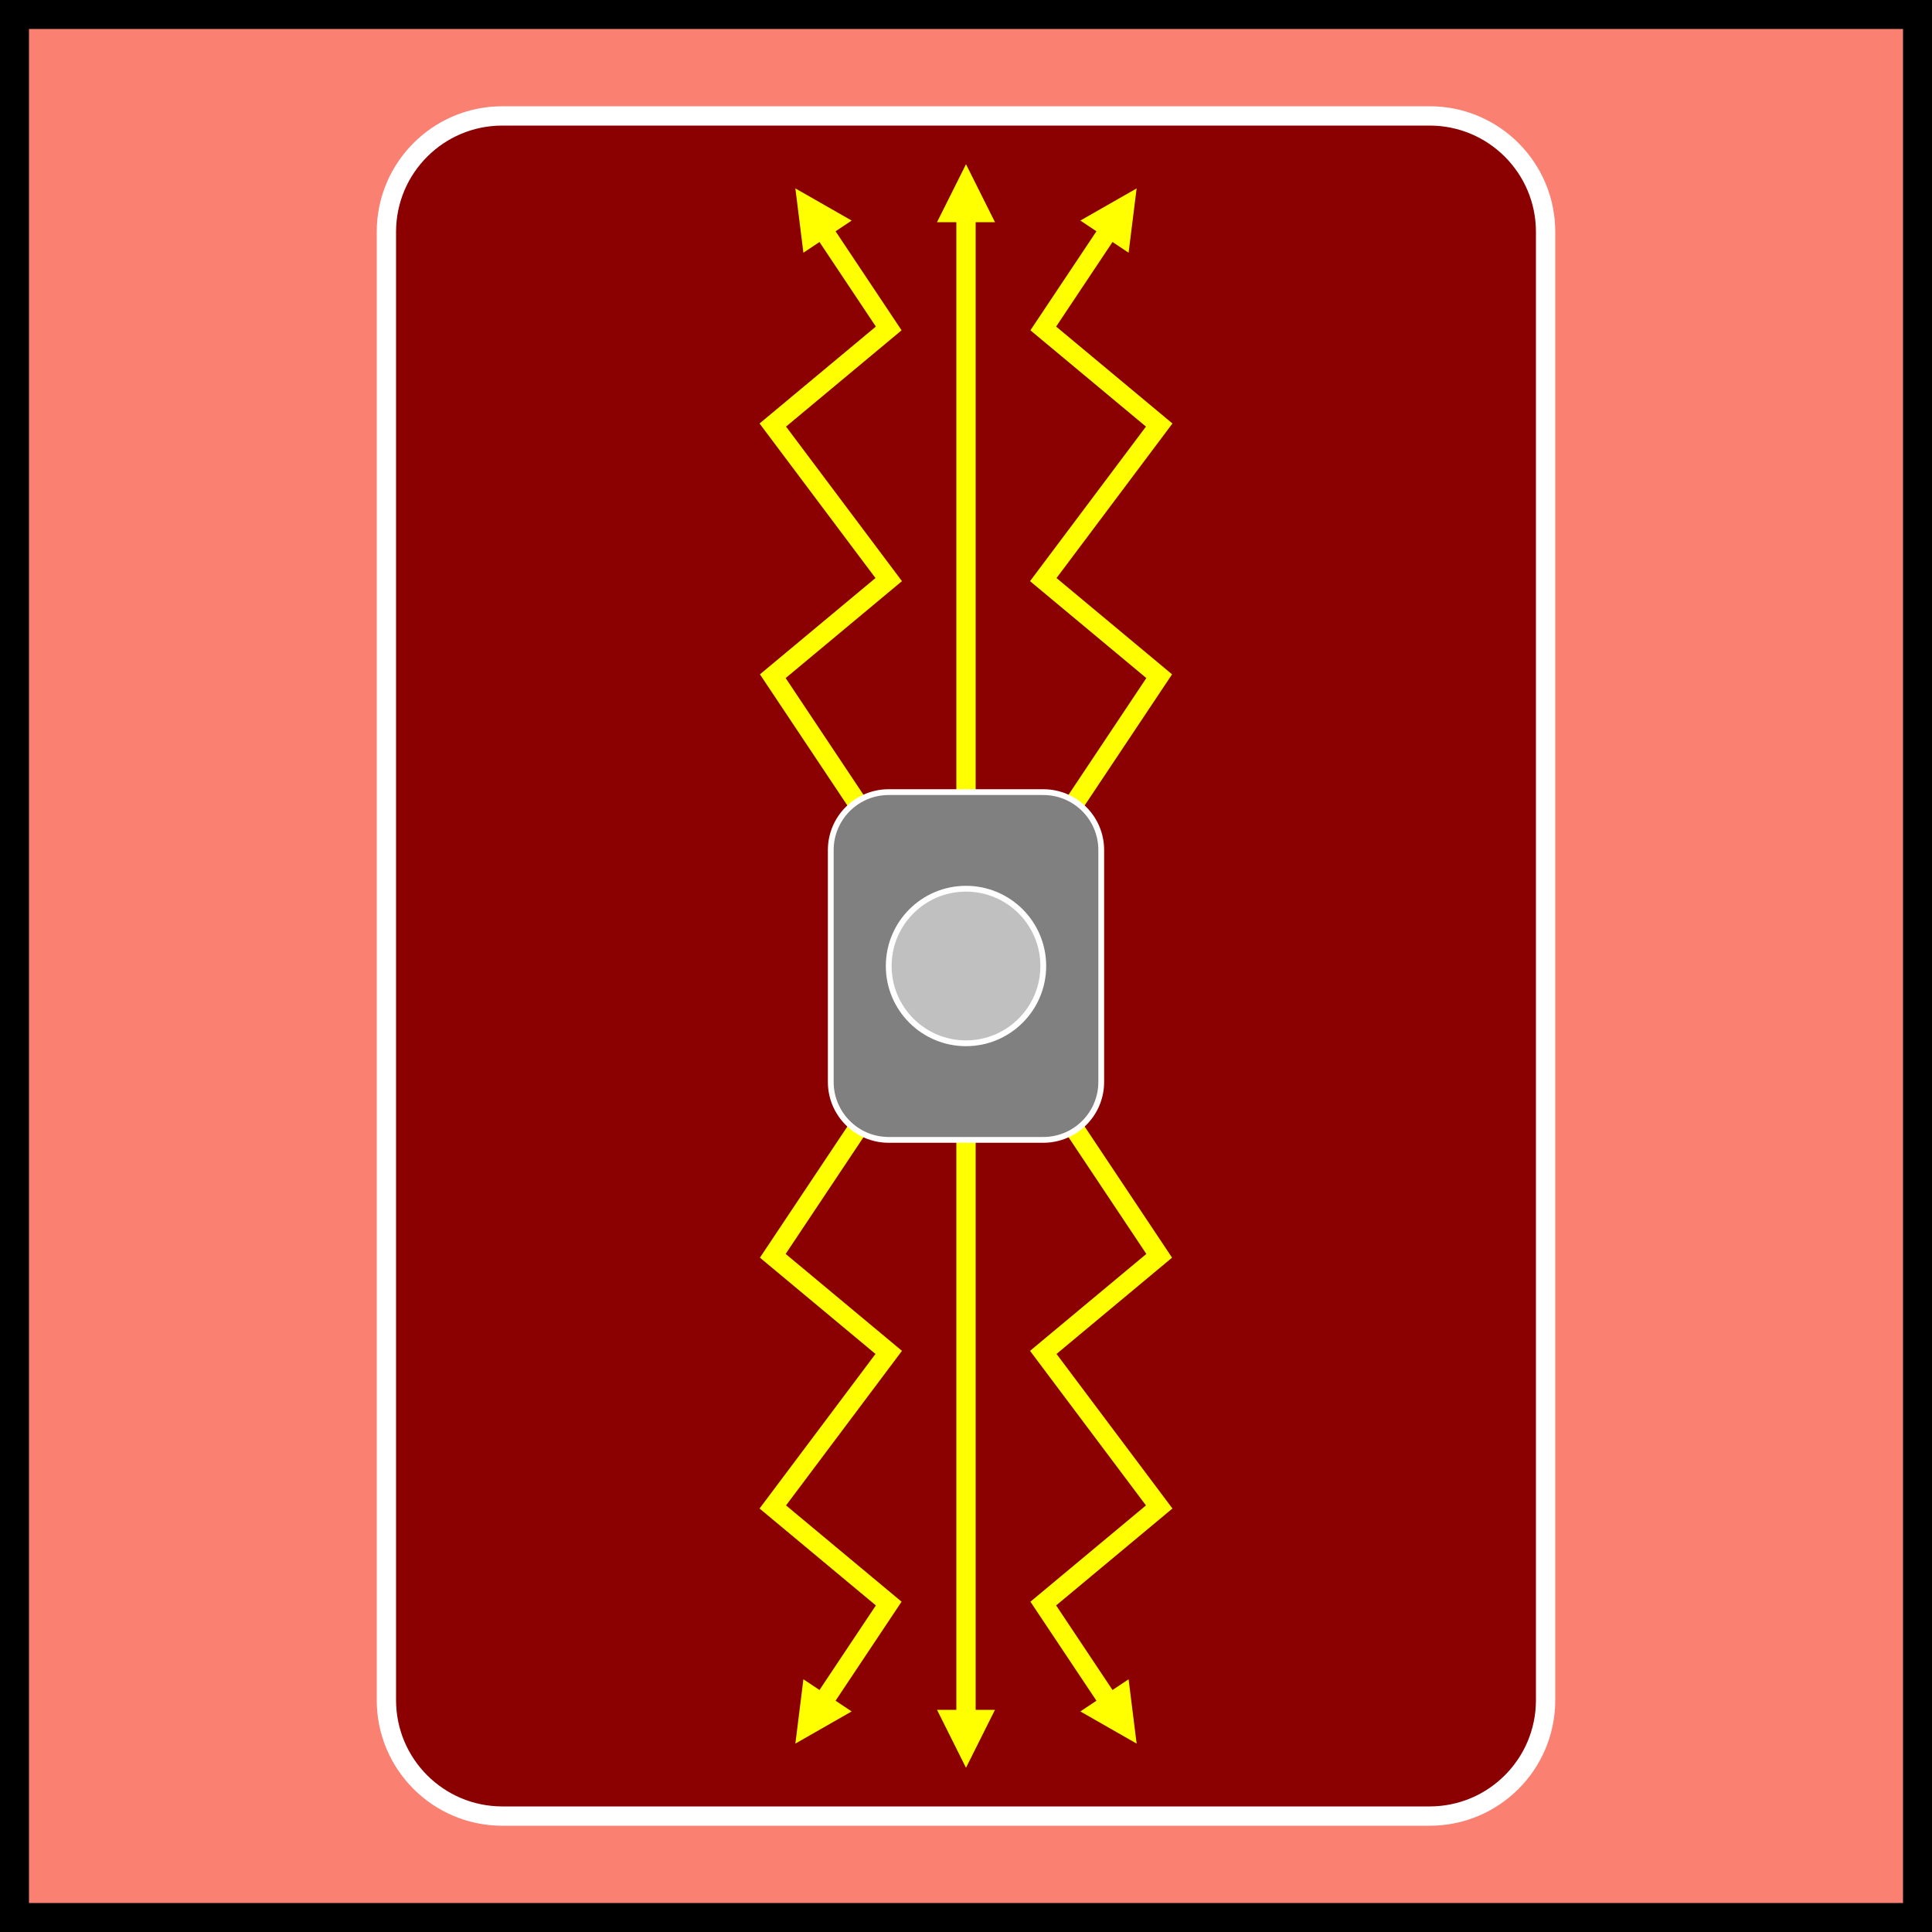
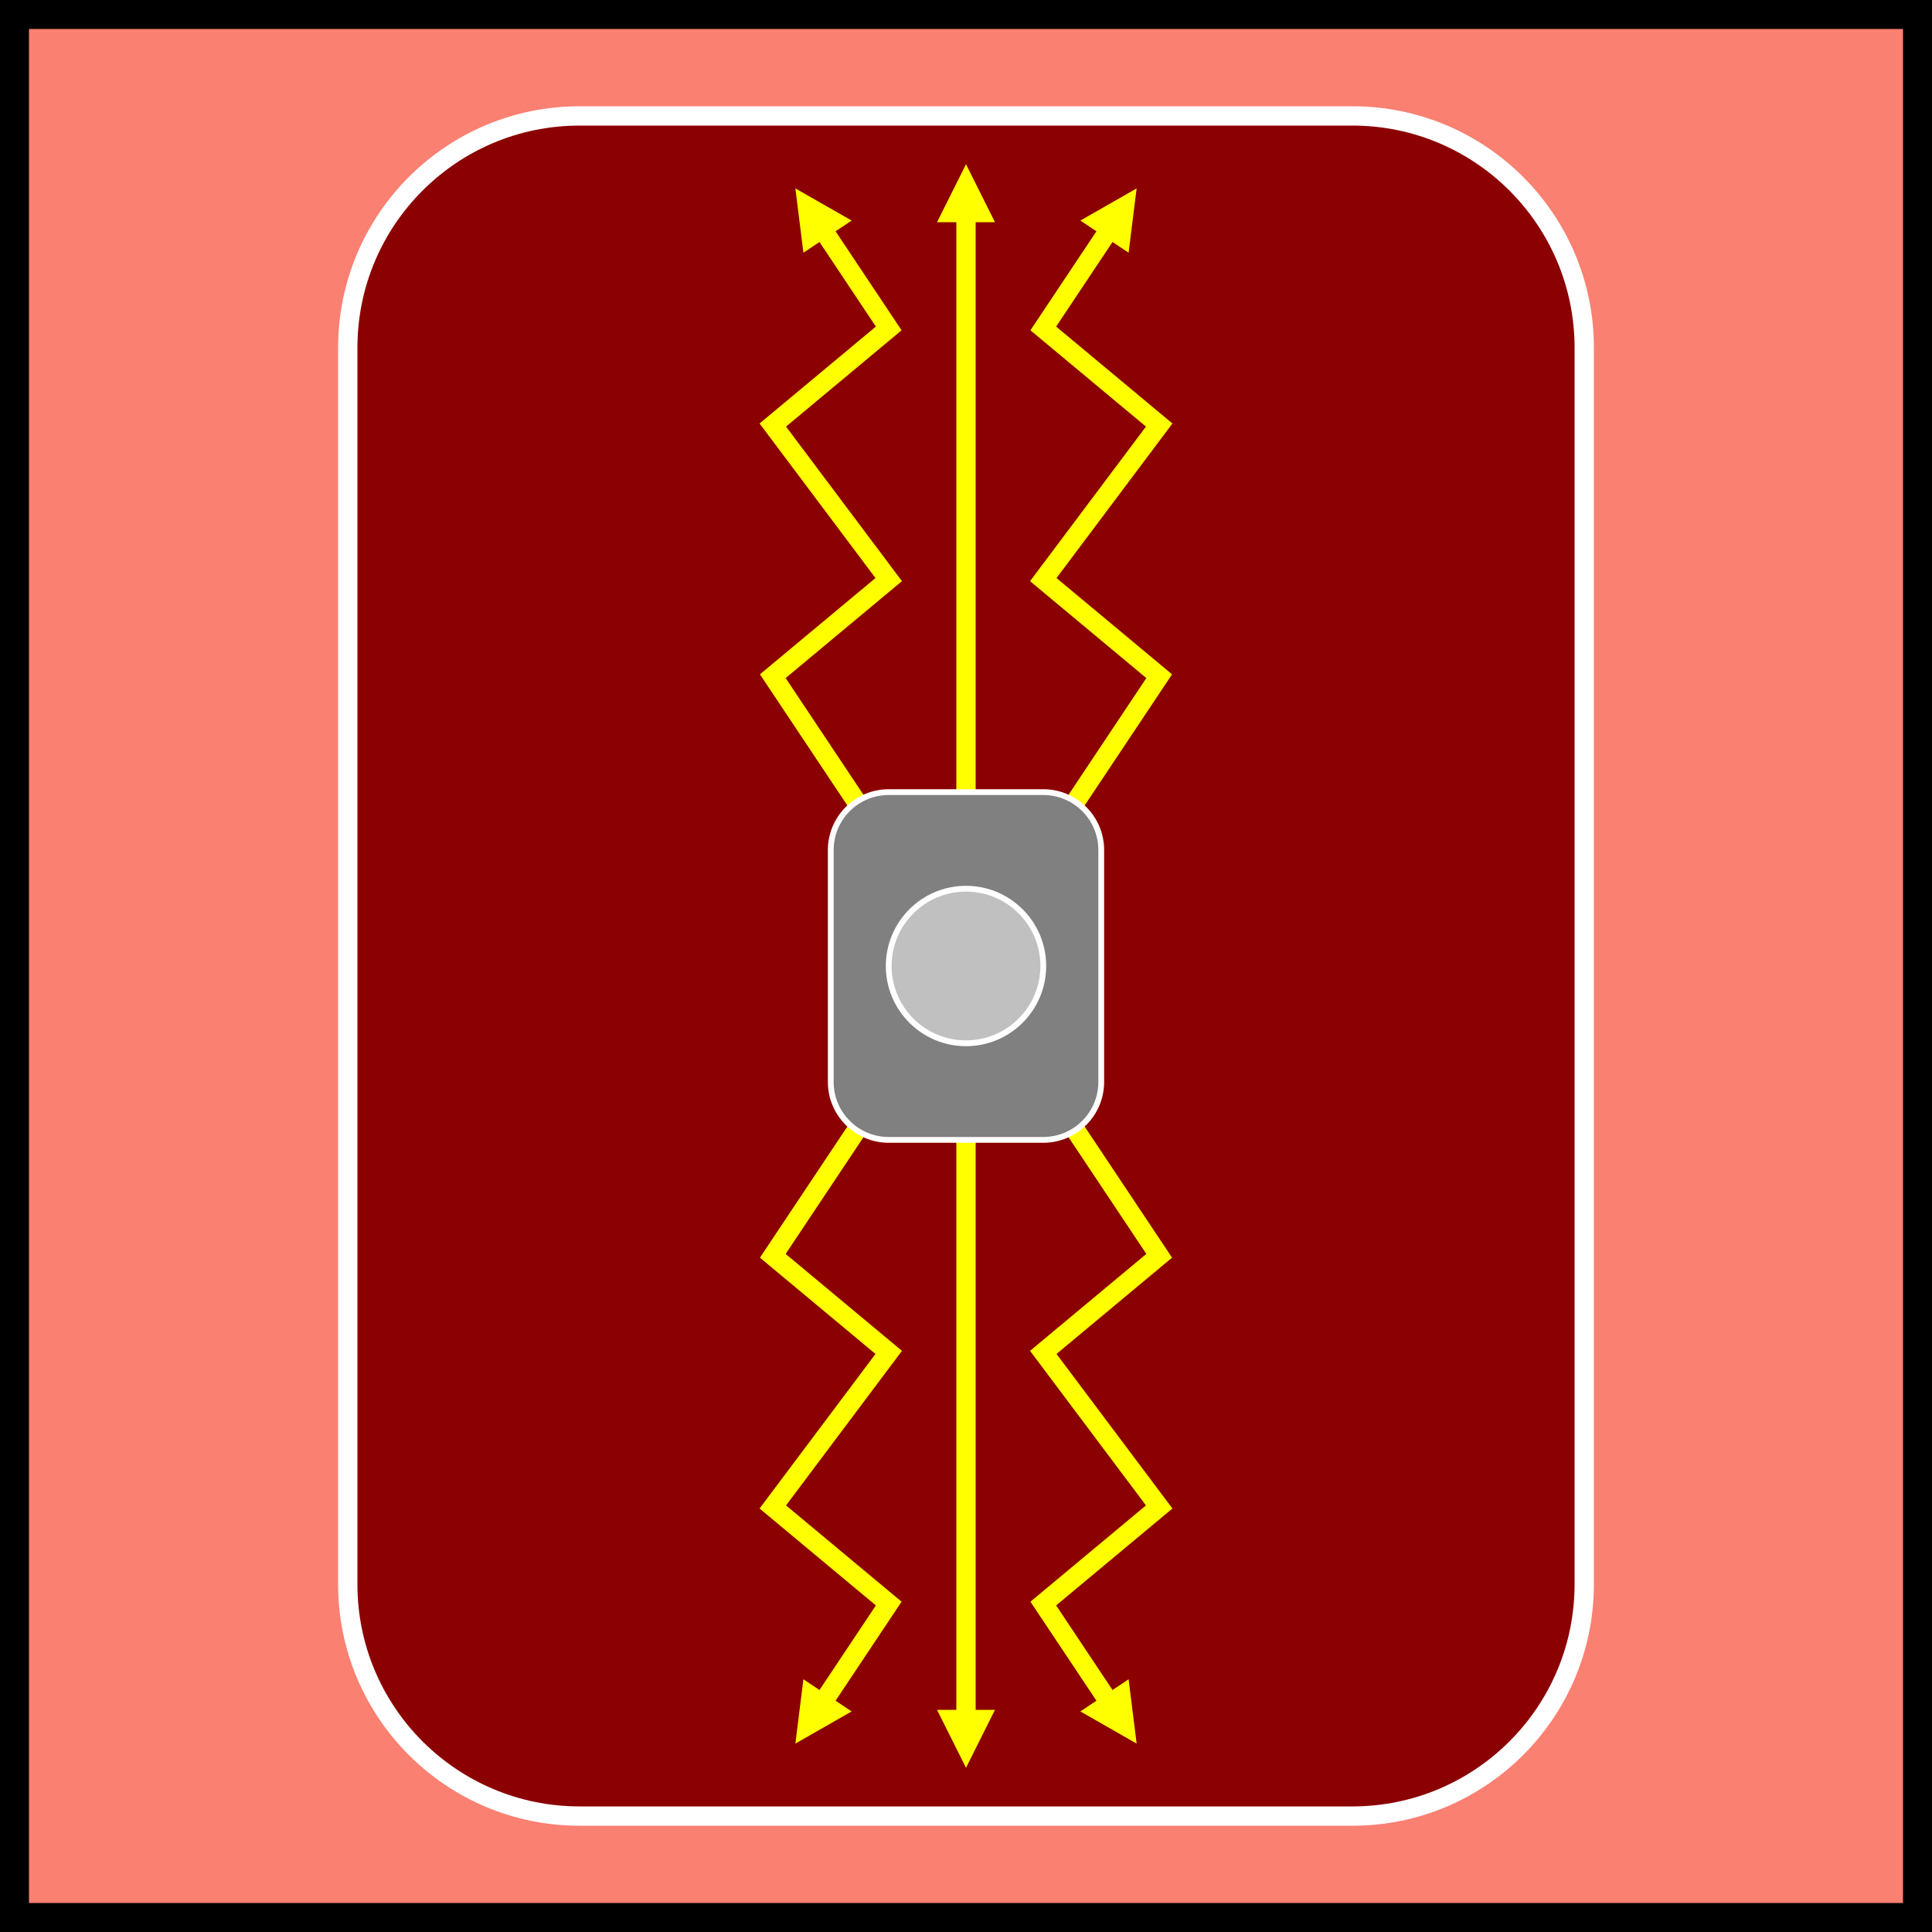
<svg xmlns="http://www.w3.org/2000/svg" viewBox="0 0 100 100" width="100" height="100">
  <defs>
    <marker id="arrow" viewBox="0 0 10 10" refX="5" refY="5" markerWidth="3" markerHeight="3" orient="auto-start-reverse" fill="yellow">
      <path d="M 0 0 L 10 5 L 0 10 z" />
    </marker>
  </defs>
  <rect id="background" fill="salmon" height="100" width="100" stroke="black" stroke-width="3" />
-   <rect id="shield" x="20" y="6" width="60" height="88" fill="darkred" stroke="white" stroke-width="1" rx="6" />
+   <rect id="shield" x="18" y="6" width="64" height="88" fill="darkred" stroke="white" stroke-width="1" rx="12" />
  <g id="bolts">
    <line x1="50" y1="50" x2="50" y2="10" stroke="yellow" marker-end="url(#arrow)" />
    <line x1="50" y1="50" x2="50" y2="90" stroke="yellow" marker-end="url(#arrow)" />
    <polyline id="bolt" points="         50,50         40,35         46,30         40,22         46,17         42,11       " stroke="yellow" fill="none" marker-end="url(#arrow)" />
    <use href="#bolt" transform="translate(100,0) scale(-1,1)" />
    <use href="#bolt" transform="translate(100,100) scale(-1,-1)" />
    <use href="#bolt" transform="translate(0,100) scale(1,-1)" />
  </g>
  <g id="center">
    <rect x="43" y="41" width="14" height="18" fill="grey" stroke="white" stroke-width="0.3" rx="3" />
    <circle cx="50" cy="50" r="4" fill="silver" stroke="white" stroke-width="0.3" />
  </g>
</svg>
